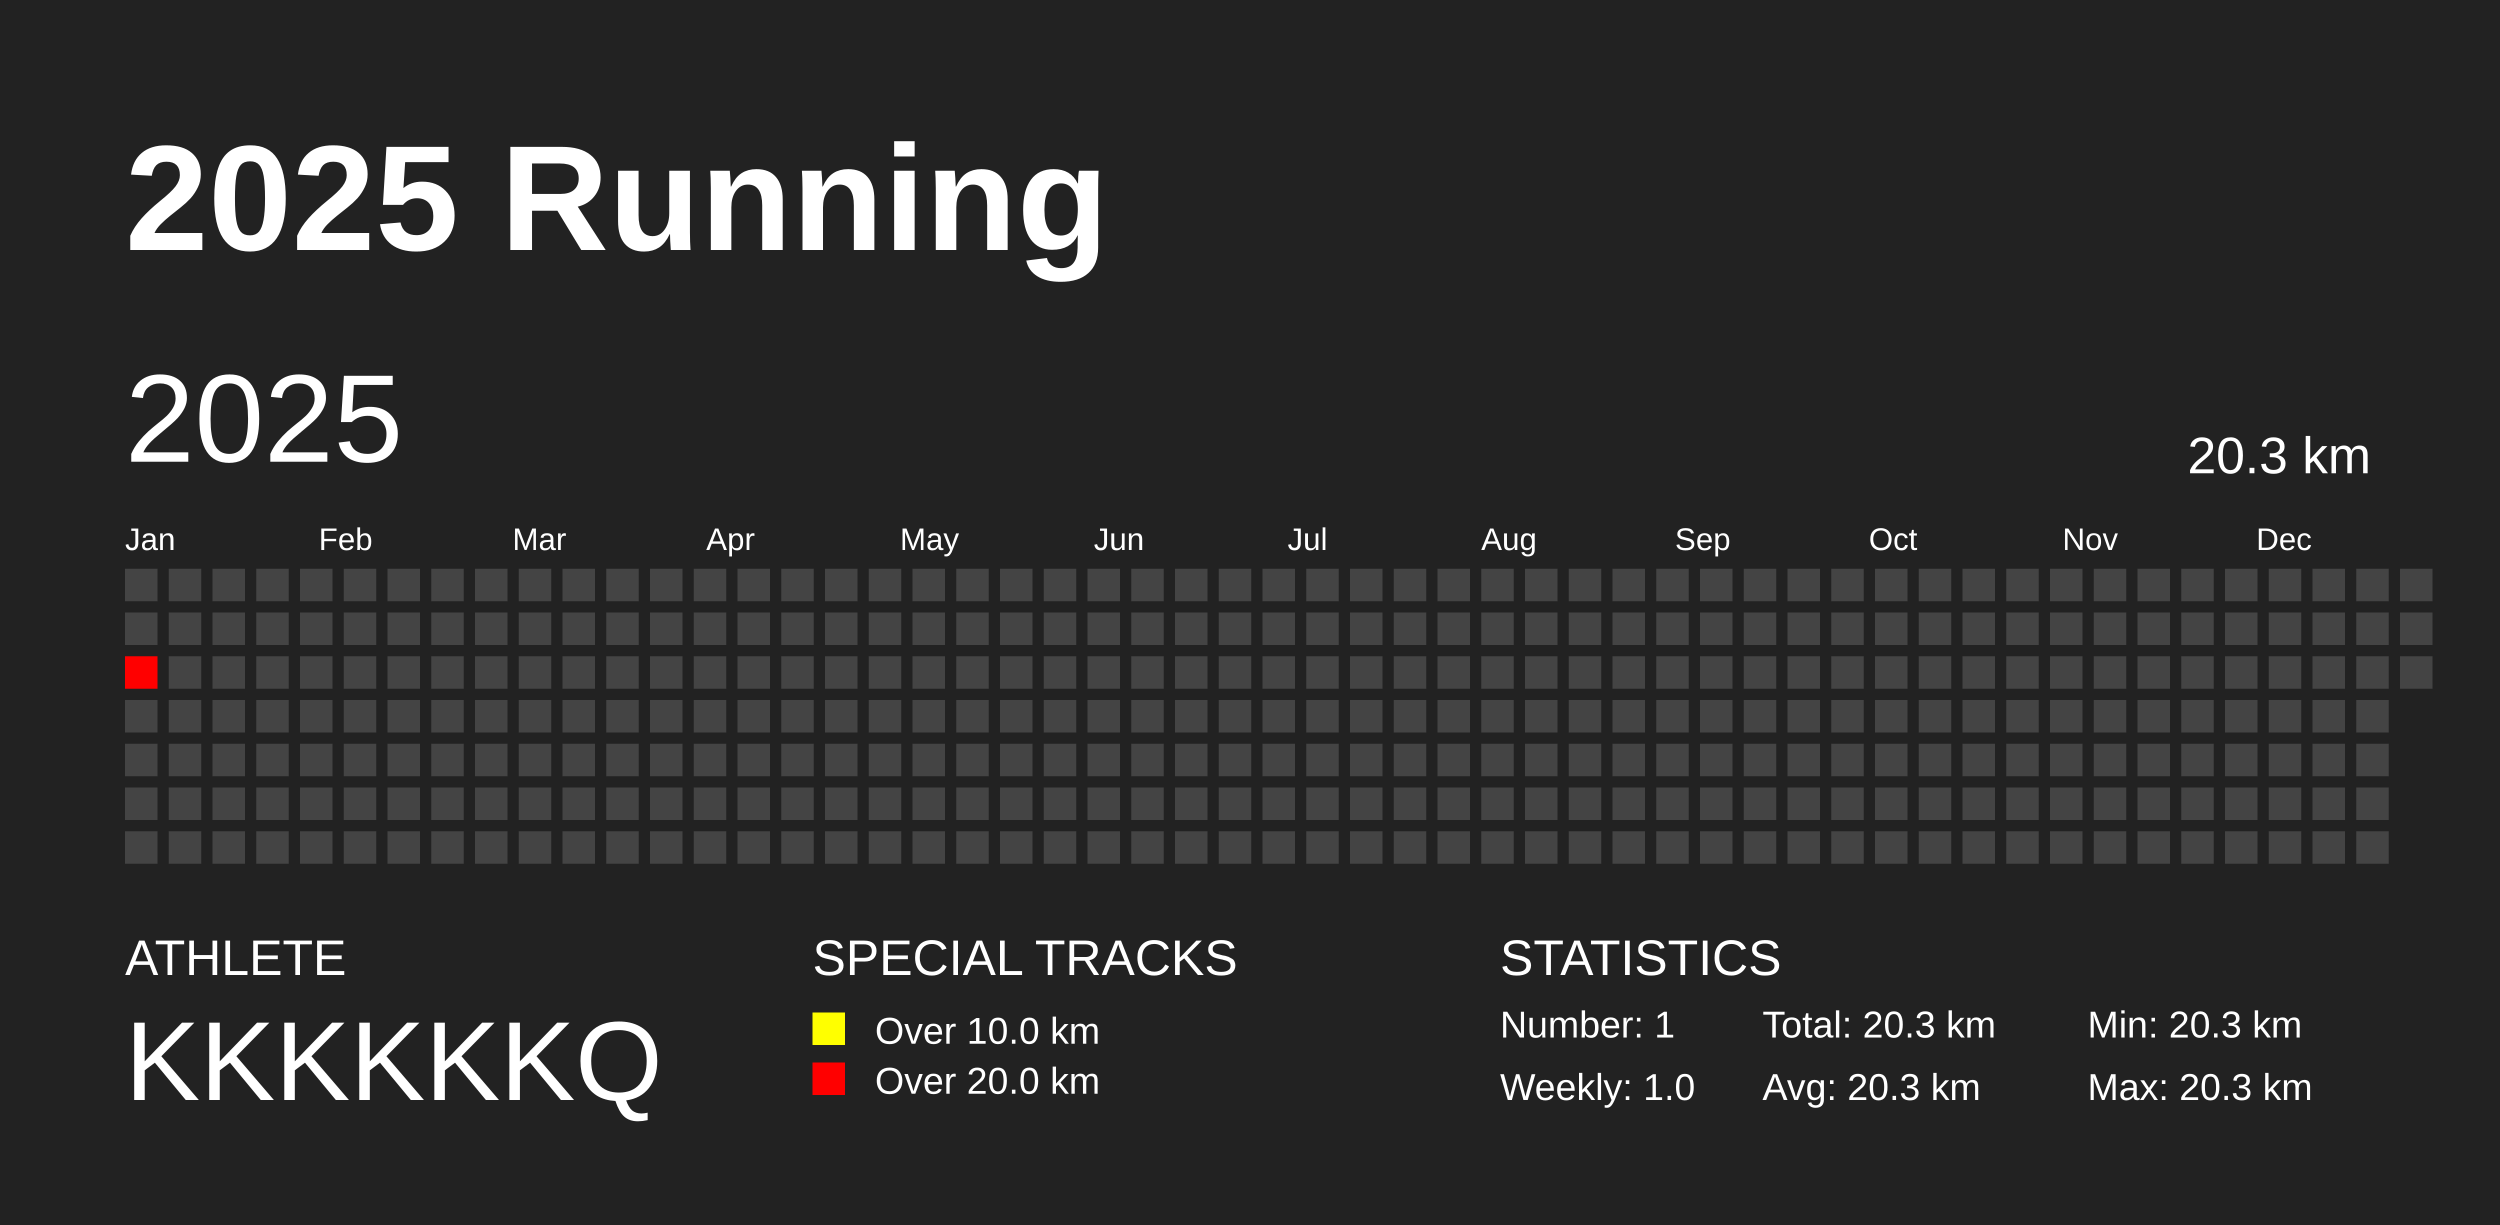
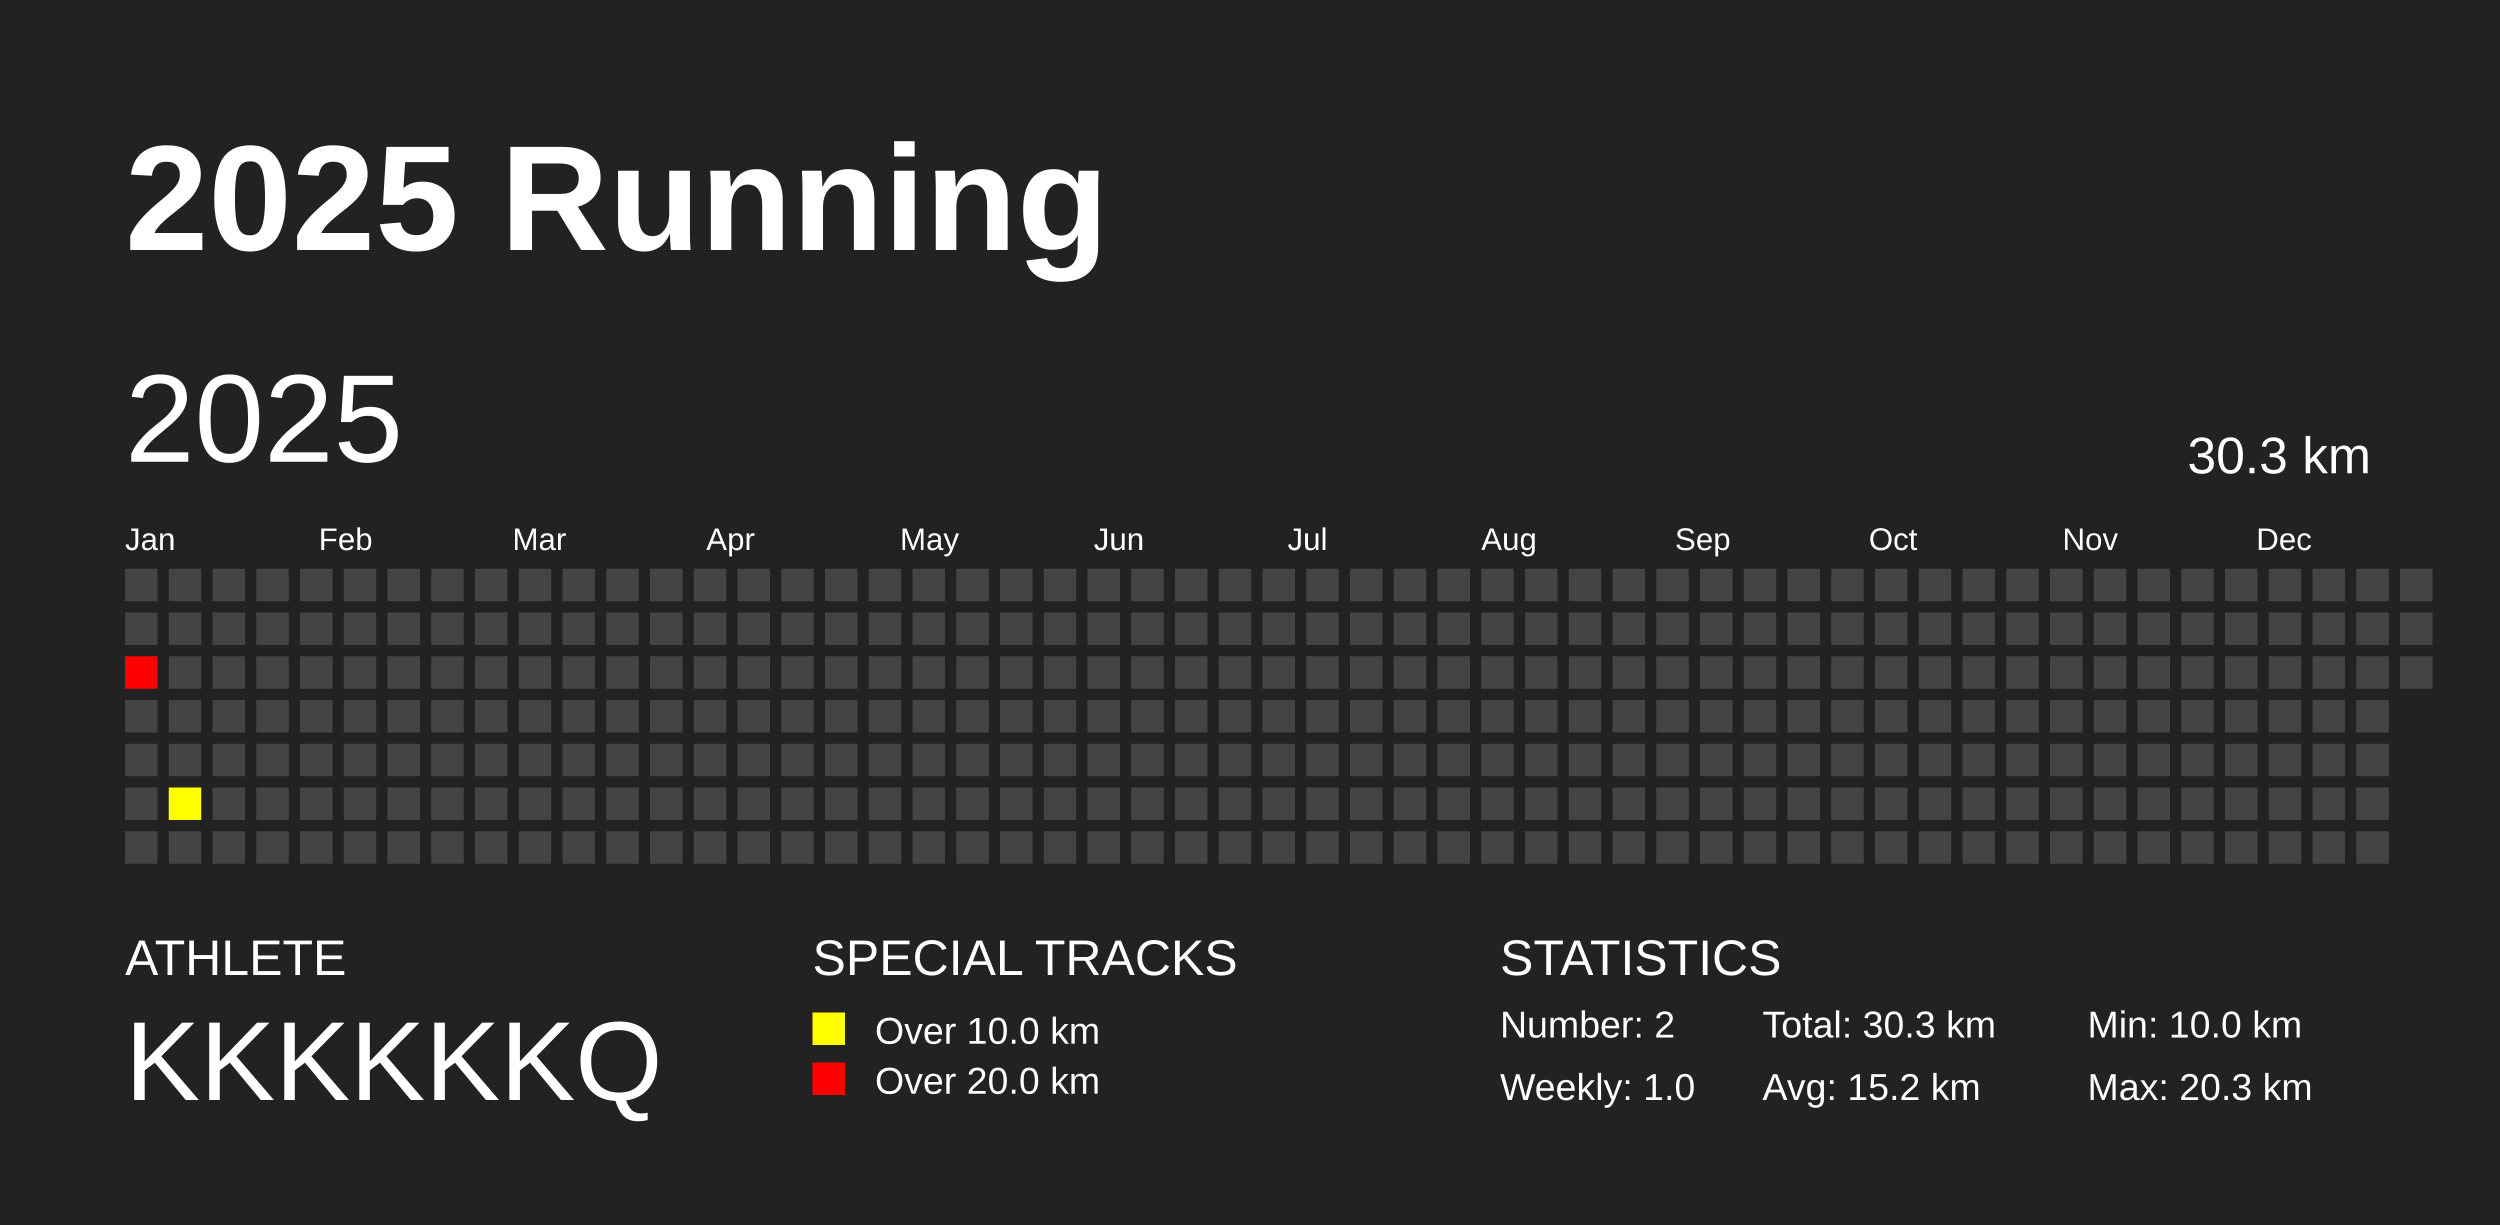
<svg xmlns="http://www.w3.org/2000/svg" baseProfile="full" height="98mm" version="1.1" viewBox="0,0,200,98" width="200mm">
  <defs />
  <rect fill="#222222" height="98" width="200" x="0" y="0" />
  <text fill="#FFFFFF" style="font-size:12px; font-family:Arial; font-weight:bold;" x="10" y="20">2025 Running</text>
  <text fill="#FFFFFF" style="font-size:4px; font-family:Arial" x="10" y="78">ATHLETE</text>
  <text fill="#FFFFFF" style="font-size:9px; font-family:Arial" x="10" y="88">KKKKKKQ</text>
  <text fill="#FFFFFF" style="font-size:4px; font-family:Arial" x="65" y="78">SPECIAL TRACKS</text>
  <rect fill="yellow" height="2.6" width="2.6" x="65" y="81" />
  <text fill="#FFFFFF" style="font-size:3px; font-family:Arial" x="70" y="83.5">Over 10.0 km</text>
  <rect fill="red" height="2.6" width="2.6" x="65" y="85" />
  <text fill="#FFFFFF" style="font-size:3px; font-family:Arial" x="70" y="87.5">Over 20.0 km</text>
  <text fill="#FFFFFF" style="font-size:4px; font-family:Arial" x="120" y="78">STATISTICS</text>
-   <text fill="#FFFFFF" style="font-size:3px; font-family:Arial" x="120" y="83">Number: 1</text>
+   <text fill="#FFFFFF" style="font-size:3px; font-family:Arial" x="120" y="83">Number: 2</text>
  <text fill="#FFFFFF" style="font-size:3px; font-family:Arial" x="120" y="88">Weekly: 1.0</text>
-   <text fill="#FFFFFF" style="font-size:3px; font-family:Arial" x="141" y="83">Total: 20.3 km</text>
-   <text fill="#FFFFFF" style="font-size:3px; font-family:Arial" x="141" y="88">Avg: 20.3 km</text>
-   <text fill="#FFFFFF" style="font-size:3px; font-family:Arial" x="167" y="83">Min: 20.3 km</text>
+   <text fill="#FFFFFF" style="font-size:3px; font-family:Arial" x="141" y="83">Total: 30.3 km</text>
+   <text fill="#FFFFFF" style="font-size:3px; font-family:Arial" x="141" y="88">Avg: 15.2 km</text>
+   <text fill="#FFFFFF" style="font-size:3px; font-family:Arial" x="167" y="83">Min: 10.0 km</text>
  <text fill="#FFFFFF" style="font-size:3px; font-family:Arial" x="167" y="88">Max: 20.3 km</text>
  <text dominant-baseline="hanging" fill="#FFFFFF" style="font-size:10.0px; font-family:Arial;" x="10" y="30">2025</text>
-   <text dominant-baseline="hanging" fill="#FFFFFF" style="font-size:4.125px; font-family:Arial;" x="175" y="35">20.3 km</text>
+   <text dominant-baseline="hanging" fill="#FFFFFF" style="font-size:4.125px; font-family:Arial;" x="175" y="35">30.3 km</text>
  <text fill="#FFFFFF" style="font-size:2.5px; font-family:Arial" x="10.0" y="44">Jan</text>
  <text fill="#FFFFFF" style="font-size:2.5px; font-family:Arial" x="25.5" y="44">Feb</text>
  <text fill="#FFFFFF" style="font-size:2.5px; font-family:Arial" x="41.0" y="44">Mar</text>
  <text fill="#FFFFFF" style="font-size:2.5px; font-family:Arial" x="56.5" y="44">Apr</text>
  <text fill="#FFFFFF" style="font-size:2.5px; font-family:Arial" x="72.0" y="44">May</text>
  <text fill="#FFFFFF" style="font-size:2.5px; font-family:Arial" x="87.5" y="44">Jun</text>
  <text fill="#FFFFFF" style="font-size:2.5px; font-family:Arial" x="103.0" y="44">Jul</text>
  <text fill="#FFFFFF" style="font-size:2.5px; font-family:Arial" x="118.5" y="44">Aug</text>
  <text fill="#FFFFFF" style="font-size:2.5px; font-family:Arial" x="134.0" y="44">Sep</text>
  <text fill="#FFFFFF" style="font-size:2.5px; font-family:Arial" x="149.5" y="44">Oct</text>
  <text fill="#FFFFFF" style="font-size:2.5px; font-family:Arial" x="165.0" y="44">Nov</text>
  <text fill="#FFFFFF" style="font-size:2.5px; font-family:Arial" x="180.5" y="44">Dec</text>
  <rect fill="#444444" height="2.6" width="2.6" x="10.0" y="45.5" />
  <rect fill="#444444" height="2.6" width="2.6" x="10.0" y="49.0" />
  <rect fill="red" height="2.6" width="2.6" x="10.0" y="52.5" />
  <rect fill="#444444" height="2.6" width="2.6" x="10.0" y="56.0" />
  <rect fill="#444444" height="2.6" width="2.6" x="10.0" y="59.5" />
  <rect fill="#444444" height="2.6" width="2.6" x="10.0" y="63.0" />
  <rect fill="#444444" height="2.6" width="2.6" x="10.0" y="66.5" />
  <rect fill="#444444" height="2.6" width="2.6" x="13.5" y="45.5" />
  <rect fill="#444444" height="2.6" width="2.6" x="13.5" y="49.0" />
  <rect fill="#444444" height="2.6" width="2.6" x="13.5" y="52.5" />
  <rect fill="#444444" height="2.6" width="2.6" x="13.5" y="56.0" />
  <rect fill="#444444" height="2.6" width="2.6" x="13.5" y="59.5" />
-   <rect fill="#444444" height="2.6" width="2.6" x="13.5" y="63.0" />
+   <rect fill="#ffff00" height="2.6" width="2.6" x="13.5" y="63.0" />
  <rect fill="#444444" height="2.6" width="2.6" x="13.5" y="66.5" />
  <rect fill="#444444" height="2.6" width="2.6" x="17.0" y="45.5" />
  <rect fill="#444444" height="2.6" width="2.6" x="17.0" y="49.0" />
  <rect fill="#444444" height="2.6" width="2.6" x="17.0" y="52.5" />
  <rect fill="#444444" height="2.6" width="2.6" x="17.0" y="56.0" />
  <rect fill="#444444" height="2.6" width="2.6" x="17.0" y="59.5" />
  <rect fill="#444444" height="2.6" width="2.6" x="17.0" y="63.0" />
  <rect fill="#444444" height="2.6" width="2.6" x="17.0" y="66.5" />
  <rect fill="#444444" height="2.6" width="2.6" x="20.5" y="45.5" />
  <rect fill="#444444" height="2.6" width="2.6" x="20.5" y="49.0" />
  <rect fill="#444444" height="2.6" width="2.6" x="20.5" y="52.5" />
  <rect fill="#444444" height="2.6" width="2.6" x="20.5" y="56.0" />
  <rect fill="#444444" height="2.6" width="2.6" x="20.5" y="59.5" />
  <rect fill="#444444" height="2.6" width="2.6" x="20.5" y="63.0" />
  <rect fill="#444444" height="2.6" width="2.6" x="20.5" y="66.5" />
  <rect fill="#444444" height="2.6" width="2.6" x="24.0" y="45.5" />
  <rect fill="#444444" height="2.6" width="2.6" x="24.0" y="49.0" />
  <rect fill="#444444" height="2.6" width="2.6" x="24.0" y="52.5" />
  <rect fill="#444444" height="2.6" width="2.6" x="24.0" y="56.0" />
  <rect fill="#444444" height="2.6" width="2.6" x="24.0" y="59.5" />
  <rect fill="#444444" height="2.6" width="2.6" x="24.0" y="63.0" />
  <rect fill="#444444" height="2.6" width="2.6" x="24.0" y="66.5" />
  <rect fill="#444444" height="2.6" width="2.6" x="27.5" y="45.5" />
  <rect fill="#444444" height="2.6" width="2.6" x="27.5" y="49.0" />
  <rect fill="#444444" height="2.6" width="2.6" x="27.5" y="52.5" />
  <rect fill="#444444" height="2.6" width="2.6" x="27.5" y="56.0" />
  <rect fill="#444444" height="2.6" width="2.6" x="27.5" y="59.5" />
  <rect fill="#444444" height="2.6" width="2.6" x="27.5" y="63.0" />
  <rect fill="#444444" height="2.6" width="2.6" x="27.5" y="66.5" />
  <rect fill="#444444" height="2.6" width="2.6" x="31.0" y="45.5" />
  <rect fill="#444444" height="2.6" width="2.6" x="31.0" y="49.0" />
  <rect fill="#444444" height="2.6" width="2.6" x="31.0" y="52.5" />
  <rect fill="#444444" height="2.6" width="2.6" x="31.0" y="56.0" />
  <rect fill="#444444" height="2.6" width="2.6" x="31.0" y="59.5" />
  <rect fill="#444444" height="2.6" width="2.6" x="31.0" y="63.0" />
  <rect fill="#444444" height="2.6" width="2.6" x="31.0" y="66.5" />
  <rect fill="#444444" height="2.6" width="2.6" x="34.5" y="45.5" />
  <rect fill="#444444" height="2.6" width="2.6" x="34.5" y="49.0" />
  <rect fill="#444444" height="2.6" width="2.6" x="34.5" y="52.5" />
  <rect fill="#444444" height="2.6" width="2.6" x="34.5" y="56.0" />
  <rect fill="#444444" height="2.6" width="2.6" x="34.5" y="59.5" />
  <rect fill="#444444" height="2.6" width="2.6" x="34.5" y="63.0" />
  <rect fill="#444444" height="2.6" width="2.6" x="34.5" y="66.5" />
  <rect fill="#444444" height="2.6" width="2.6" x="38.0" y="45.5" />
  <rect fill="#444444" height="2.6" width="2.6" x="38.0" y="49.0" />
  <rect fill="#444444" height="2.6" width="2.6" x="38.0" y="52.5" />
  <rect fill="#444444" height="2.6" width="2.6" x="38.0" y="56.0" />
  <rect fill="#444444" height="2.6" width="2.6" x="38.0" y="59.5" />
  <rect fill="#444444" height="2.6" width="2.6" x="38.0" y="63.0" />
  <rect fill="#444444" height="2.6" width="2.6" x="38.0" y="66.5" />
  <rect fill="#444444" height="2.6" width="2.6" x="41.5" y="45.5" />
  <rect fill="#444444" height="2.6" width="2.6" x="41.5" y="49.0" />
  <rect fill="#444444" height="2.6" width="2.6" x="41.5" y="52.5" />
  <rect fill="#444444" height="2.6" width="2.6" x="41.5" y="56.0" />
  <rect fill="#444444" height="2.6" width="2.6" x="41.5" y="59.5" />
  <rect fill="#444444" height="2.6" width="2.6" x="41.5" y="63.0" />
  <rect fill="#444444" height="2.6" width="2.6" x="41.5" y="66.5" />
  <rect fill="#444444" height="2.6" width="2.6" x="45.0" y="45.5" />
  <rect fill="#444444" height="2.6" width="2.6" x="45.0" y="49.0" />
  <rect fill="#444444" height="2.6" width="2.6" x="45.0" y="52.5" />
  <rect fill="#444444" height="2.6" width="2.6" x="45.0" y="56.0" />
  <rect fill="#444444" height="2.6" width="2.6" x="45.0" y="59.5" />
  <rect fill="#444444" height="2.6" width="2.6" x="45.0" y="63.0" />
  <rect fill="#444444" height="2.6" width="2.6" x="45.0" y="66.5" />
  <rect fill="#444444" height="2.6" width="2.6" x="48.5" y="45.5" />
  <rect fill="#444444" height="2.6" width="2.6" x="48.5" y="49.0" />
  <rect fill="#444444" height="2.6" width="2.6" x="48.5" y="52.5" />
  <rect fill="#444444" height="2.6" width="2.6" x="48.5" y="56.0" />
  <rect fill="#444444" height="2.6" width="2.6" x="48.5" y="59.5" />
  <rect fill="#444444" height="2.6" width="2.6" x="48.5" y="63.0" />
  <rect fill="#444444" height="2.6" width="2.6" x="48.5" y="66.5" />
  <rect fill="#444444" height="2.6" width="2.6" x="52.0" y="45.5" />
  <rect fill="#444444" height="2.6" width="2.6" x="52.0" y="49.0" />
  <rect fill="#444444" height="2.6" width="2.6" x="52.0" y="52.5" />
  <rect fill="#444444" height="2.6" width="2.6" x="52.0" y="56.0" />
  <rect fill="#444444" height="2.6" width="2.6" x="52.0" y="59.5" />
  <rect fill="#444444" height="2.6" width="2.6" x="52.0" y="63.0" />
  <rect fill="#444444" height="2.6" width="2.6" x="52.0" y="66.5" />
  <rect fill="#444444" height="2.6" width="2.6" x="55.5" y="45.5" />
  <rect fill="#444444" height="2.6" width="2.6" x="55.5" y="49.0" />
  <rect fill="#444444" height="2.6" width="2.6" x="55.5" y="52.5" />
  <rect fill="#444444" height="2.6" width="2.6" x="55.5" y="56.0" />
  <rect fill="#444444" height="2.6" width="2.6" x="55.5" y="59.5" />
  <rect fill="#444444" height="2.6" width="2.6" x="55.5" y="63.0" />
  <rect fill="#444444" height="2.6" width="2.6" x="55.5" y="66.5" />
  <rect fill="#444444" height="2.6" width="2.6" x="59.0" y="45.5" />
  <rect fill="#444444" height="2.6" width="2.6" x="59.0" y="49.0" />
  <rect fill="#444444" height="2.6" width="2.6" x="59.0" y="52.5" />
  <rect fill="#444444" height="2.6" width="2.6" x="59.0" y="56.0" />
  <rect fill="#444444" height="2.6" width="2.6" x="59.0" y="59.5" />
  <rect fill="#444444" height="2.6" width="2.6" x="59.0" y="63.0" />
  <rect fill="#444444" height="2.6" width="2.6" x="59.0" y="66.5" />
  <rect fill="#444444" height="2.6" width="2.6" x="62.5" y="45.5" />
  <rect fill="#444444" height="2.6" width="2.6" x="62.5" y="49.0" />
  <rect fill="#444444" height="2.6" width="2.6" x="62.5" y="52.5" />
  <rect fill="#444444" height="2.6" width="2.6" x="62.5" y="56.0" />
  <rect fill="#444444" height="2.6" width="2.6" x="62.5" y="59.5" />
  <rect fill="#444444" height="2.6" width="2.6" x="62.5" y="63.0" />
  <rect fill="#444444" height="2.6" width="2.6" x="62.5" y="66.5" />
  <rect fill="#444444" height="2.6" width="2.6" x="66.0" y="45.5" />
  <rect fill="#444444" height="2.6" width="2.6" x="66.0" y="49.0" />
  <rect fill="#444444" height="2.6" width="2.6" x="66.0" y="52.5" />
  <rect fill="#444444" height="2.6" width="2.6" x="66.0" y="56.0" />
  <rect fill="#444444" height="2.6" width="2.6" x="66.0" y="59.5" />
  <rect fill="#444444" height="2.6" width="2.6" x="66.0" y="63.0" />
  <rect fill="#444444" height="2.6" width="2.6" x="66.0" y="66.5" />
  <rect fill="#444444" height="2.6" width="2.6" x="69.5" y="45.5" />
  <rect fill="#444444" height="2.6" width="2.6" x="69.5" y="49.0" />
  <rect fill="#444444" height="2.6" width="2.6" x="69.5" y="52.5" />
  <rect fill="#444444" height="2.6" width="2.6" x="69.5" y="56.0" />
  <rect fill="#444444" height="2.6" width="2.6" x="69.5" y="59.5" />
  <rect fill="#444444" height="2.6" width="2.6" x="69.5" y="63.0" />
  <rect fill="#444444" height="2.6" width="2.6" x="69.5" y="66.5" />
  <rect fill="#444444" height="2.6" width="2.6" x="73.0" y="45.5" />
  <rect fill="#444444" height="2.6" width="2.6" x="73.0" y="49.0" />
  <rect fill="#444444" height="2.6" width="2.6" x="73.0" y="52.5" />
  <rect fill="#444444" height="2.6" width="2.6" x="73.0" y="56.0" />
  <rect fill="#444444" height="2.6" width="2.6" x="73.0" y="59.5" />
  <rect fill="#444444" height="2.6" width="2.6" x="73.0" y="63.0" />
  <rect fill="#444444" height="2.6" width="2.6" x="73.0" y="66.5" />
  <rect fill="#444444" height="2.6" width="2.6" x="76.5" y="45.5" />
  <rect fill="#444444" height="2.6" width="2.6" x="76.5" y="49.0" />
  <rect fill="#444444" height="2.6" width="2.6" x="76.5" y="52.5" />
  <rect fill="#444444" height="2.6" width="2.6" x="76.5" y="56.0" />
  <rect fill="#444444" height="2.6" width="2.6" x="76.5" y="59.5" />
  <rect fill="#444444" height="2.6" width="2.6" x="76.5" y="63.0" />
  <rect fill="#444444" height="2.6" width="2.6" x="76.5" y="66.5" />
  <rect fill="#444444" height="2.6" width="2.6" x="80.0" y="45.5" />
  <rect fill="#444444" height="2.6" width="2.6" x="80.0" y="49.0" />
  <rect fill="#444444" height="2.6" width="2.6" x="80.0" y="52.5" />
  <rect fill="#444444" height="2.6" width="2.6" x="80.0" y="56.0" />
  <rect fill="#444444" height="2.6" width="2.6" x="80.0" y="59.5" />
  <rect fill="#444444" height="2.6" width="2.6" x="80.0" y="63.0" />
  <rect fill="#444444" height="2.6" width="2.6" x="80.0" y="66.5" />
  <rect fill="#444444" height="2.6" width="2.6" x="83.5" y="45.5" />
  <rect fill="#444444" height="2.6" width="2.6" x="83.5" y="49.0" />
  <rect fill="#444444" height="2.6" width="2.6" x="83.5" y="52.5" />
  <rect fill="#444444" height="2.6" width="2.6" x="83.5" y="56.0" />
  <rect fill="#444444" height="2.6" width="2.6" x="83.5" y="59.5" />
  <rect fill="#444444" height="2.6" width="2.6" x="83.5" y="63.0" />
  <rect fill="#444444" height="2.6" width="2.6" x="83.5" y="66.5" />
  <rect fill="#444444" height="2.6" width="2.6" x="87.0" y="45.5" />
  <rect fill="#444444" height="2.6" width="2.6" x="87.0" y="49.0" />
  <rect fill="#444444" height="2.6" width="2.6" x="87.0" y="52.5" />
  <rect fill="#444444" height="2.6" width="2.6" x="87.0" y="56.0" />
  <rect fill="#444444" height="2.6" width="2.6" x="87.0" y="59.5" />
  <rect fill="#444444" height="2.6" width="2.6" x="87.0" y="63.0" />
  <rect fill="#444444" height="2.6" width="2.6" x="87.0" y="66.5" />
  <rect fill="#444444" height="2.6" width="2.6" x="90.5" y="45.5" />
  <rect fill="#444444" height="2.6" width="2.6" x="90.5" y="49.0" />
  <rect fill="#444444" height="2.6" width="2.6" x="90.5" y="52.5" />
  <rect fill="#444444" height="2.6" width="2.6" x="90.5" y="56.0" />
  <rect fill="#444444" height="2.6" width="2.6" x="90.5" y="59.5" />
  <rect fill="#444444" height="2.6" width="2.6" x="90.5" y="63.0" />
  <rect fill="#444444" height="2.6" width="2.6" x="90.5" y="66.5" />
  <rect fill="#444444" height="2.6" width="2.6" x="94.0" y="45.5" />
  <rect fill="#444444" height="2.6" width="2.6" x="94.0" y="49.0" />
  <rect fill="#444444" height="2.6" width="2.6" x="94.0" y="52.5" />
  <rect fill="#444444" height="2.6" width="2.6" x="94.0" y="56.0" />
  <rect fill="#444444" height="2.6" width="2.6" x="94.0" y="59.5" />
  <rect fill="#444444" height="2.6" width="2.6" x="94.0" y="63.0" />
  <rect fill="#444444" height="2.6" width="2.6" x="94.0" y="66.5" />
  <rect fill="#444444" height="2.6" width="2.6" x="97.5" y="45.5" />
  <rect fill="#444444" height="2.6" width="2.6" x="97.5" y="49.0" />
  <rect fill="#444444" height="2.6" width="2.6" x="97.5" y="52.5" />
  <rect fill="#444444" height="2.6" width="2.6" x="97.5" y="56.0" />
  <rect fill="#444444" height="2.6" width="2.6" x="97.5" y="59.5" />
  <rect fill="#444444" height="2.6" width="2.6" x="97.5" y="63.0" />
  <rect fill="#444444" height="2.6" width="2.6" x="97.5" y="66.5" />
  <rect fill="#444444" height="2.6" width="2.6" x="101.0" y="45.5" />
  <rect fill="#444444" height="2.6" width="2.6" x="101.0" y="49.0" />
  <rect fill="#444444" height="2.6" width="2.6" x="101.0" y="52.5" />
  <rect fill="#444444" height="2.6" width="2.6" x="101.0" y="56.0" />
  <rect fill="#444444" height="2.6" width="2.6" x="101.0" y="59.5" />
  <rect fill="#444444" height="2.6" width="2.6" x="101.0" y="63.0" />
  <rect fill="#444444" height="2.6" width="2.6" x="101.0" y="66.5" />
  <rect fill="#444444" height="2.6" width="2.6" x="104.5" y="45.5" />
  <rect fill="#444444" height="2.6" width="2.6" x="104.5" y="49.0" />
  <rect fill="#444444" height="2.6" width="2.6" x="104.5" y="52.5" />
  <rect fill="#444444" height="2.6" width="2.6" x="104.5" y="56.0" />
  <rect fill="#444444" height="2.6" width="2.6" x="104.5" y="59.5" />
  <rect fill="#444444" height="2.6" width="2.6" x="104.5" y="63.0" />
  <rect fill="#444444" height="2.6" width="2.6" x="104.5" y="66.5" />
  <rect fill="#444444" height="2.6" width="2.6" x="108.0" y="45.5" />
  <rect fill="#444444" height="2.6" width="2.6" x="108.0" y="49.0" />
  <rect fill="#444444" height="2.6" width="2.6" x="108.0" y="52.5" />
  <rect fill="#444444" height="2.6" width="2.6" x="108.0" y="56.0" />
  <rect fill="#444444" height="2.6" width="2.6" x="108.0" y="59.5" />
  <rect fill="#444444" height="2.6" width="2.6" x="108.0" y="63.0" />
  <rect fill="#444444" height="2.6" width="2.6" x="108.0" y="66.5" />
  <rect fill="#444444" height="2.6" width="2.6" x="111.5" y="45.5" />
  <rect fill="#444444" height="2.6" width="2.6" x="111.5" y="49.0" />
  <rect fill="#444444" height="2.6" width="2.6" x="111.5" y="52.5" />
  <rect fill="#444444" height="2.6" width="2.6" x="111.5" y="56.0" />
  <rect fill="#444444" height="2.6" width="2.6" x="111.5" y="59.5" />
  <rect fill="#444444" height="2.6" width="2.6" x="111.5" y="63.0" />
  <rect fill="#444444" height="2.6" width="2.6" x="111.5" y="66.5" />
  <rect fill="#444444" height="2.6" width="2.6" x="115.0" y="45.5" />
  <rect fill="#444444" height="2.6" width="2.6" x="115.0" y="49.0" />
  <rect fill="#444444" height="2.6" width="2.6" x="115.0" y="52.5" />
  <rect fill="#444444" height="2.6" width="2.6" x="115.0" y="56.0" />
  <rect fill="#444444" height="2.6" width="2.6" x="115.0" y="59.5" />
  <rect fill="#444444" height="2.6" width="2.6" x="115.0" y="63.0" />
  <rect fill="#444444" height="2.6" width="2.6" x="115.0" y="66.5" />
  <rect fill="#444444" height="2.6" width="2.6" x="118.5" y="45.5" />
  <rect fill="#444444" height="2.6" width="2.6" x="118.5" y="49.0" />
  <rect fill="#444444" height="2.6" width="2.6" x="118.5" y="52.5" />
  <rect fill="#444444" height="2.6" width="2.6" x="118.5" y="56.0" />
  <rect fill="#444444" height="2.6" width="2.6" x="118.5" y="59.5" />
  <rect fill="#444444" height="2.6" width="2.6" x="118.5" y="63.0" />
  <rect fill="#444444" height="2.6" width="2.6" x="118.5" y="66.5" />
  <rect fill="#444444" height="2.6" width="2.6" x="122.0" y="45.5" />
  <rect fill="#444444" height="2.6" width="2.6" x="122.0" y="49.0" />
  <rect fill="#444444" height="2.6" width="2.6" x="122.0" y="52.5" />
  <rect fill="#444444" height="2.6" width="2.6" x="122.0" y="56.0" />
  <rect fill="#444444" height="2.6" width="2.6" x="122.0" y="59.5" />
  <rect fill="#444444" height="2.6" width="2.6" x="122.0" y="63.0" />
  <rect fill="#444444" height="2.6" width="2.6" x="122.0" y="66.5" />
  <rect fill="#444444" height="2.6" width="2.6" x="125.5" y="45.5" />
  <rect fill="#444444" height="2.6" width="2.6" x="125.5" y="49.0" />
  <rect fill="#444444" height="2.6" width="2.6" x="125.5" y="52.5" />
  <rect fill="#444444" height="2.6" width="2.6" x="125.5" y="56.0" />
  <rect fill="#444444" height="2.6" width="2.6" x="125.5" y="59.5" />
  <rect fill="#444444" height="2.6" width="2.6" x="125.5" y="63.0" />
  <rect fill="#444444" height="2.6" width="2.6" x="125.5" y="66.5" />
  <rect fill="#444444" height="2.6" width="2.6" x="129.0" y="45.5" />
  <rect fill="#444444" height="2.6" width="2.6" x="129.0" y="49.0" />
  <rect fill="#444444" height="2.6" width="2.6" x="129.0" y="52.5" />
  <rect fill="#444444" height="2.6" width="2.6" x="129.0" y="56.0" />
  <rect fill="#444444" height="2.6" width="2.6" x="129.0" y="59.5" />
  <rect fill="#444444" height="2.6" width="2.6" x="129.0" y="63.0" />
  <rect fill="#444444" height="2.6" width="2.6" x="129.0" y="66.5" />
  <rect fill="#444444" height="2.6" width="2.6" x="132.5" y="45.5" />
  <rect fill="#444444" height="2.6" width="2.6" x="132.5" y="49.0" />
  <rect fill="#444444" height="2.6" width="2.6" x="132.5" y="52.5" />
  <rect fill="#444444" height="2.6" width="2.6" x="132.5" y="56.0" />
  <rect fill="#444444" height="2.6" width="2.6" x="132.5" y="59.5" />
  <rect fill="#444444" height="2.6" width="2.6" x="132.5" y="63.0" />
  <rect fill="#444444" height="2.6" width="2.6" x="132.5" y="66.5" />
  <rect fill="#444444" height="2.6" width="2.6" x="136.0" y="45.5" />
  <rect fill="#444444" height="2.6" width="2.6" x="136.0" y="49.0" />
  <rect fill="#444444" height="2.6" width="2.6" x="136.0" y="52.5" />
  <rect fill="#444444" height="2.6" width="2.6" x="136.0" y="56.0" />
  <rect fill="#444444" height="2.6" width="2.6" x="136.0" y="59.5" />
  <rect fill="#444444" height="2.6" width="2.6" x="136.0" y="63.0" />
  <rect fill="#444444" height="2.6" width="2.6" x="136.0" y="66.5" />
  <rect fill="#444444" height="2.6" width="2.6" x="139.5" y="45.5" />
  <rect fill="#444444" height="2.6" width="2.6" x="139.5" y="49.0" />
  <rect fill="#444444" height="2.6" width="2.6" x="139.5" y="52.5" />
  <rect fill="#444444" height="2.6" width="2.6" x="139.5" y="56.0" />
  <rect fill="#444444" height="2.6" width="2.6" x="139.5" y="59.5" />
  <rect fill="#444444" height="2.6" width="2.6" x="139.5" y="63.0" />
  <rect fill="#444444" height="2.6" width="2.6" x="139.5" y="66.5" />
  <rect fill="#444444" height="2.6" width="2.6" x="143.0" y="45.5" />
  <rect fill="#444444" height="2.6" width="2.6" x="143.0" y="49.0" />
  <rect fill="#444444" height="2.6" width="2.6" x="143.0" y="52.5" />
  <rect fill="#444444" height="2.6" width="2.6" x="143.0" y="56.0" />
  <rect fill="#444444" height="2.6" width="2.6" x="143.0" y="59.5" />
  <rect fill="#444444" height="2.6" width="2.6" x="143.0" y="63.0" />
  <rect fill="#444444" height="2.6" width="2.6" x="143.0" y="66.5" />
  <rect fill="#444444" height="2.6" width="2.6" x="146.5" y="45.5" />
  <rect fill="#444444" height="2.6" width="2.6" x="146.5" y="49.0" />
  <rect fill="#444444" height="2.6" width="2.6" x="146.5" y="52.5" />
  <rect fill="#444444" height="2.6" width="2.6" x="146.5" y="56.0" />
  <rect fill="#444444" height="2.6" width="2.6" x="146.5" y="59.5" />
  <rect fill="#444444" height="2.6" width="2.6" x="146.5" y="63.0" />
  <rect fill="#444444" height="2.6" width="2.6" x="146.5" y="66.5" />
  <rect fill="#444444" height="2.6" width="2.6" x="150.0" y="45.5" />
  <rect fill="#444444" height="2.6" width="2.6" x="150.0" y="49.0" />
  <rect fill="#444444" height="2.6" width="2.6" x="150.0" y="52.5" />
  <rect fill="#444444" height="2.6" width="2.6" x="150.0" y="56.0" />
  <rect fill="#444444" height="2.6" width="2.6" x="150.0" y="59.5" />
  <rect fill="#444444" height="2.6" width="2.6" x="150.0" y="63.0" />
  <rect fill="#444444" height="2.6" width="2.6" x="150.0" y="66.5" />
  <rect fill="#444444" height="2.6" width="2.6" x="153.5" y="45.5" />
  <rect fill="#444444" height="2.6" width="2.6" x="153.5" y="49.0" />
  <rect fill="#444444" height="2.6" width="2.6" x="153.5" y="52.5" />
  <rect fill="#444444" height="2.6" width="2.6" x="153.5" y="56.0" />
  <rect fill="#444444" height="2.6" width="2.6" x="153.5" y="59.5" />
  <rect fill="#444444" height="2.6" width="2.6" x="153.5" y="63.0" />
  <rect fill="#444444" height="2.6" width="2.6" x="153.5" y="66.5" />
  <rect fill="#444444" height="2.6" width="2.6" x="157.0" y="45.5" />
  <rect fill="#444444" height="2.6" width="2.6" x="157.0" y="49.0" />
  <rect fill="#444444" height="2.6" width="2.6" x="157.0" y="52.5" />
  <rect fill="#444444" height="2.6" width="2.6" x="157.0" y="56.0" />
  <rect fill="#444444" height="2.6" width="2.6" x="157.0" y="59.5" />
  <rect fill="#444444" height="2.6" width="2.6" x="157.0" y="63.0" />
  <rect fill="#444444" height="2.6" width="2.6" x="157.0" y="66.5" />
  <rect fill="#444444" height="2.6" width="2.6" x="160.5" y="45.5" />
  <rect fill="#444444" height="2.6" width="2.6" x="160.5" y="49.0" />
  <rect fill="#444444" height="2.6" width="2.6" x="160.5" y="52.5" />
  <rect fill="#444444" height="2.6" width="2.6" x="160.5" y="56.0" />
  <rect fill="#444444" height="2.6" width="2.6" x="160.5" y="59.5" />
  <rect fill="#444444" height="2.6" width="2.6" x="160.5" y="63.0" />
  <rect fill="#444444" height="2.6" width="2.6" x="160.5" y="66.5" />
  <rect fill="#444444" height="2.6" width="2.6" x="164.0" y="45.5" />
  <rect fill="#444444" height="2.6" width="2.6" x="164.0" y="49.0" />
  <rect fill="#444444" height="2.6" width="2.6" x="164.0" y="52.5" />
  <rect fill="#444444" height="2.6" width="2.6" x="164.0" y="56.0" />
  <rect fill="#444444" height="2.6" width="2.6" x="164.0" y="59.5" />
  <rect fill="#444444" height="2.6" width="2.6" x="164.0" y="63.0" />
  <rect fill="#444444" height="2.6" width="2.6" x="164.0" y="66.5" />
  <rect fill="#444444" height="2.6" width="2.6" x="167.5" y="45.5" />
  <rect fill="#444444" height="2.6" width="2.6" x="167.5" y="49.0" />
  <rect fill="#444444" height="2.6" width="2.6" x="167.5" y="52.5" />
  <rect fill="#444444" height="2.6" width="2.6" x="167.5" y="56.0" />
  <rect fill="#444444" height="2.6" width="2.6" x="167.5" y="59.5" />
  <rect fill="#444444" height="2.6" width="2.6" x="167.5" y="63.0" />
  <rect fill="#444444" height="2.6" width="2.6" x="167.5" y="66.5" />
  <rect fill="#444444" height="2.6" width="2.6" x="171.0" y="45.5" />
  <rect fill="#444444" height="2.6" width="2.6" x="171.0" y="49.0" />
  <rect fill="#444444" height="2.6" width="2.6" x="171.0" y="52.5" />
  <rect fill="#444444" height="2.6" width="2.6" x="171.0" y="56.0" />
  <rect fill="#444444" height="2.6" width="2.6" x="171.0" y="59.5" />
  <rect fill="#444444" height="2.6" width="2.6" x="171.0" y="63.0" />
  <rect fill="#444444" height="2.6" width="2.6" x="171.0" y="66.5" />
  <rect fill="#444444" height="2.6" width="2.6" x="174.5" y="45.5" />
  <rect fill="#444444" height="2.6" width="2.6" x="174.5" y="49.0" />
  <rect fill="#444444" height="2.6" width="2.6" x="174.5" y="52.5" />
  <rect fill="#444444" height="2.6" width="2.6" x="174.5" y="56.0" />
  <rect fill="#444444" height="2.6" width="2.6" x="174.5" y="59.5" />
  <rect fill="#444444" height="2.6" width="2.6" x="174.5" y="63.0" />
  <rect fill="#444444" height="2.6" width="2.6" x="174.5" y="66.5" />
  <rect fill="#444444" height="2.6" width="2.6" x="178.0" y="45.5" />
  <rect fill="#444444" height="2.6" width="2.6" x="178.0" y="49.0" />
  <rect fill="#444444" height="2.6" width="2.6" x="178.0" y="52.5" />
  <rect fill="#444444" height="2.6" width="2.6" x="178.0" y="56.0" />
  <rect fill="#444444" height="2.6" width="2.6" x="178.0" y="59.5" />
  <rect fill="#444444" height="2.6" width="2.6" x="178.0" y="63.0" />
  <rect fill="#444444" height="2.6" width="2.6" x="178.0" y="66.5" />
  <rect fill="#444444" height="2.6" width="2.6" x="181.5" y="45.5" />
  <rect fill="#444444" height="2.6" width="2.6" x="181.5" y="49.0" />
  <rect fill="#444444" height="2.6" width="2.6" x="181.5" y="52.5" />
  <rect fill="#444444" height="2.6" width="2.6" x="181.5" y="56.0" />
  <rect fill="#444444" height="2.6" width="2.6" x="181.5" y="59.5" />
  <rect fill="#444444" height="2.6" width="2.6" x="181.5" y="63.0" />
  <rect fill="#444444" height="2.6" width="2.6" x="181.5" y="66.5" />
  <rect fill="#444444" height="2.6" width="2.6" x="185.0" y="45.5" />
  <rect fill="#444444" height="2.6" width="2.6" x="185.0" y="49.0" />
  <rect fill="#444444" height="2.6" width="2.6" x="185.0" y="52.5" />
  <rect fill="#444444" height="2.6" width="2.6" x="185.0" y="56.0" />
  <rect fill="#444444" height="2.6" width="2.6" x="185.0" y="59.5" />
  <rect fill="#444444" height="2.6" width="2.6" x="185.0" y="63.0" />
  <rect fill="#444444" height="2.6" width="2.6" x="185.0" y="66.5" />
  <rect fill="#444444" height="2.6" width="2.6" x="188.5" y="45.5" />
  <rect fill="#444444" height="2.6" width="2.6" x="188.5" y="49.0" />
  <rect fill="#444444" height="2.6" width="2.6" x="188.5" y="52.5" />
  <rect fill="#444444" height="2.6" width="2.6" x="188.5" y="56.0" />
  <rect fill="#444444" height="2.6" width="2.6" x="188.5" y="59.5" />
  <rect fill="#444444" height="2.6" width="2.6" x="188.5" y="63.0" />
  <rect fill="#444444" height="2.6" width="2.6" x="188.5" y="66.5" />
  <rect fill="#444444" height="2.6" width="2.6" x="192.0" y="45.5" />
  <rect fill="#444444" height="2.6" width="2.6" x="192.0" y="49.0" />
  <rect fill="#444444" height="2.6" width="2.6" x="192.0" y="52.5" />
</svg>
